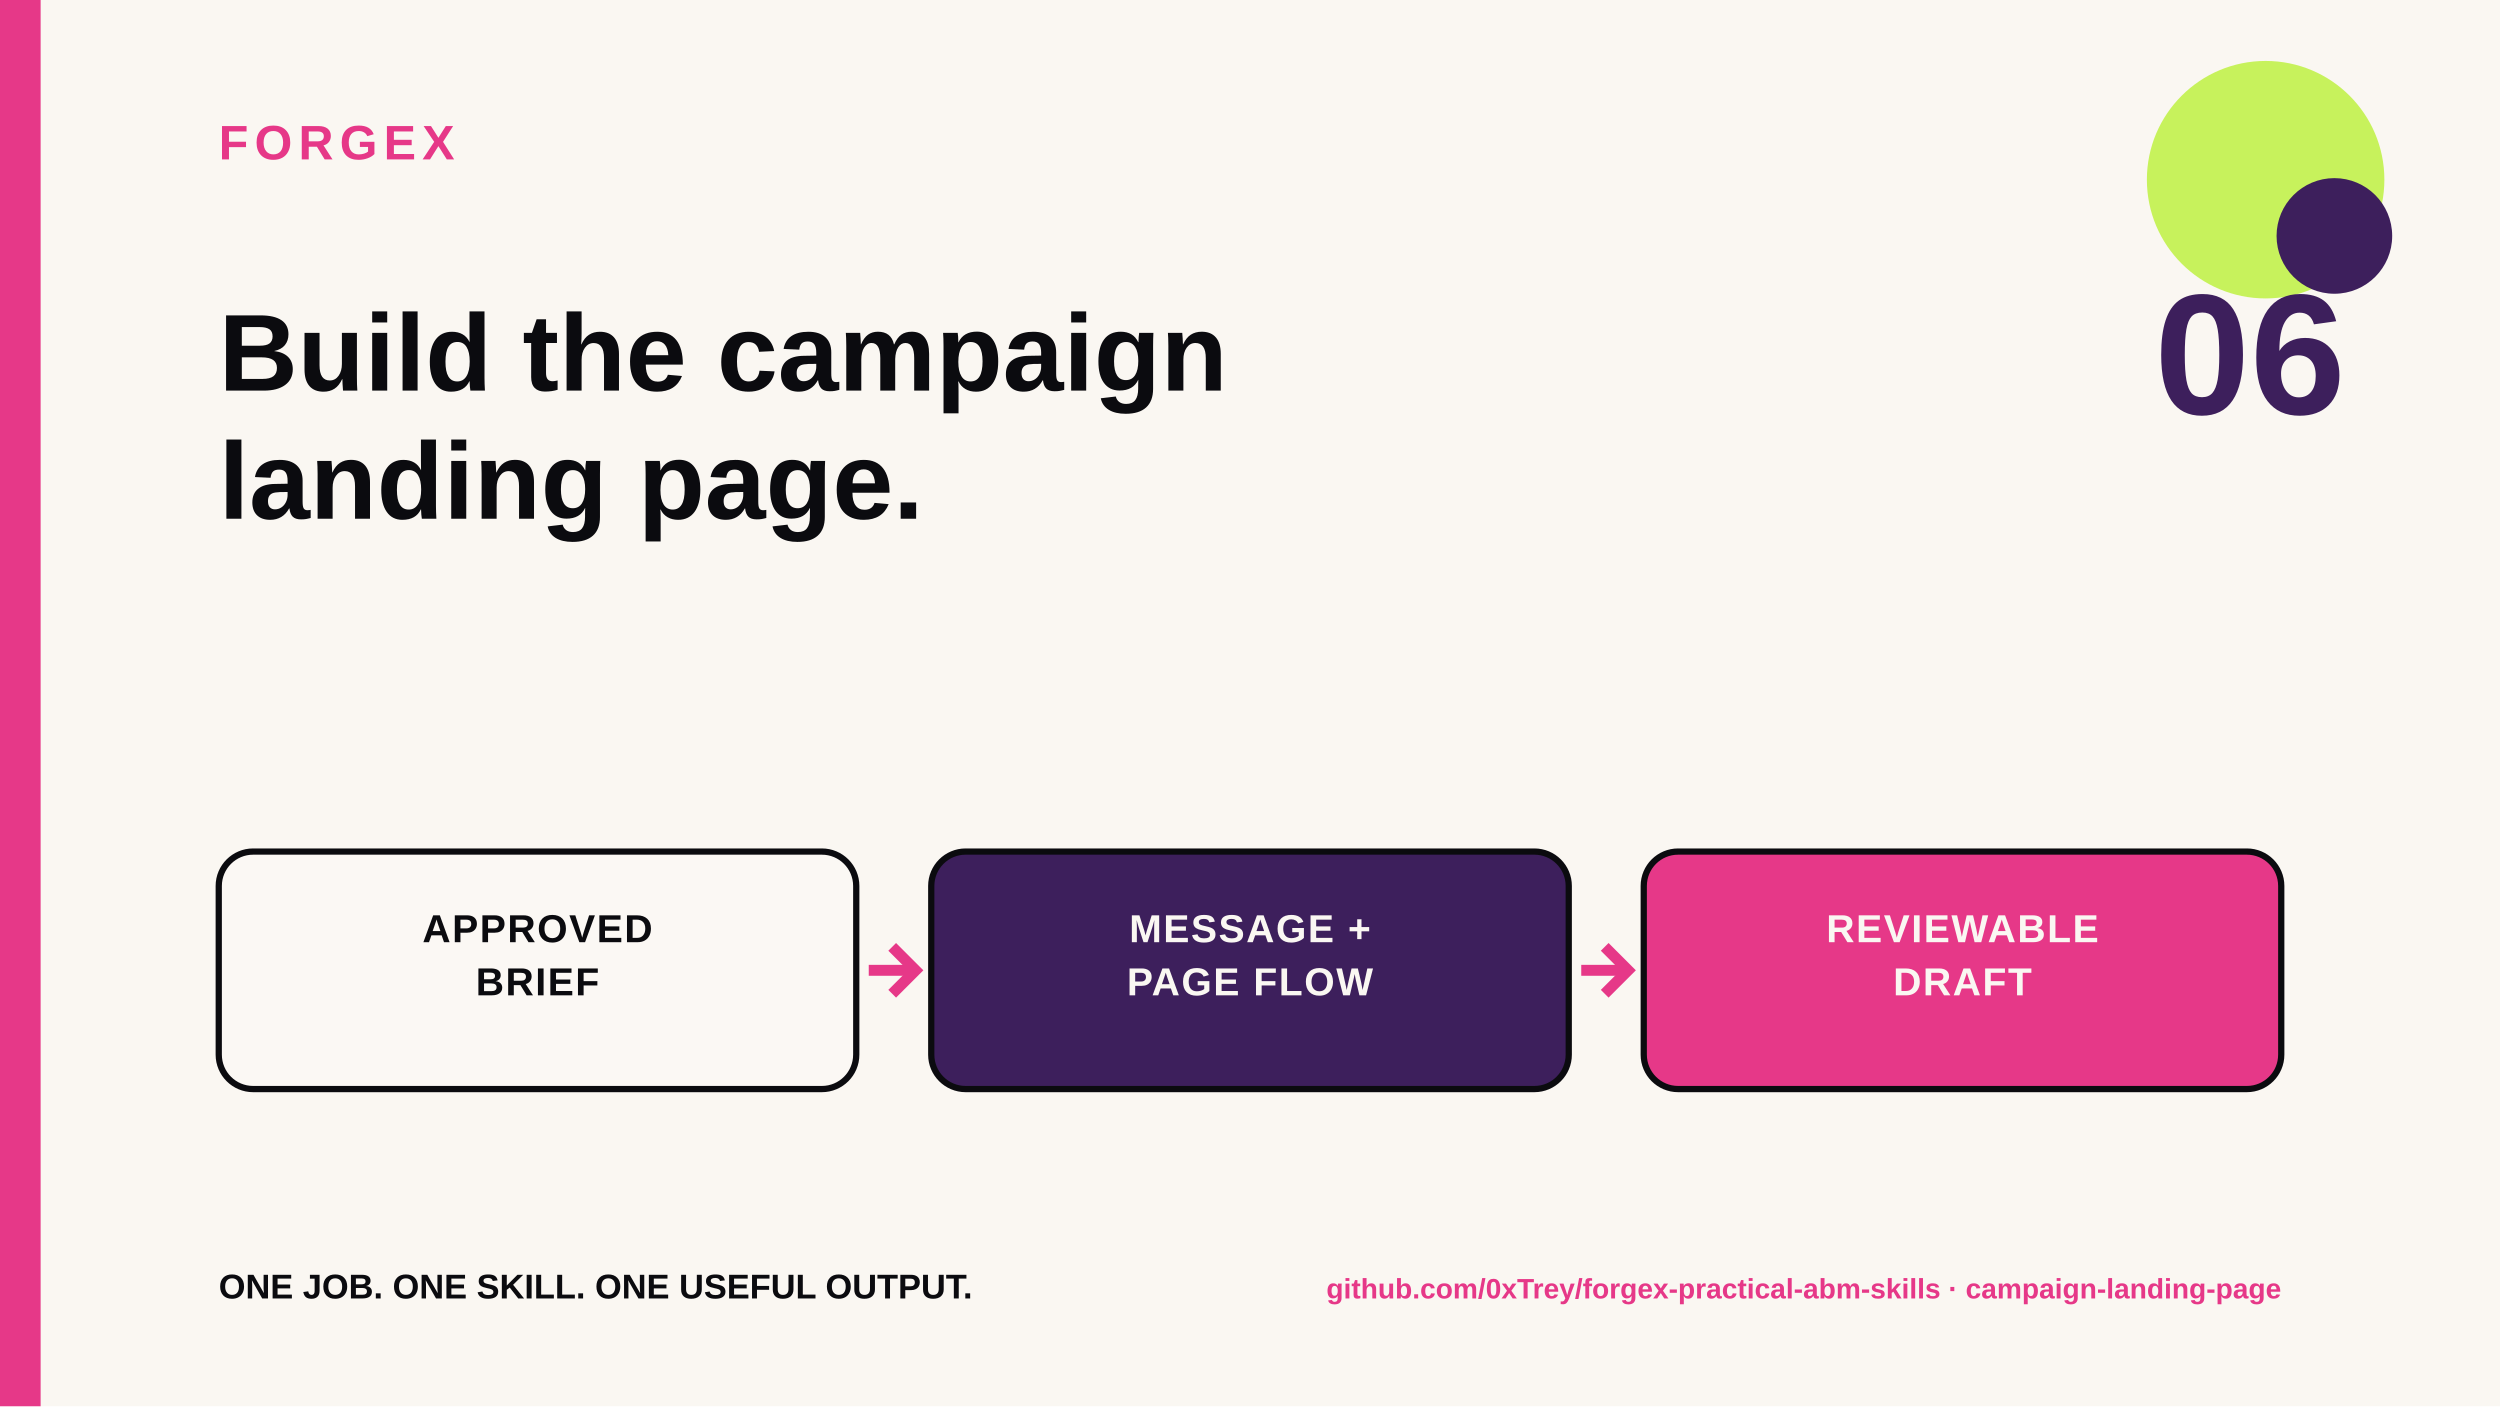
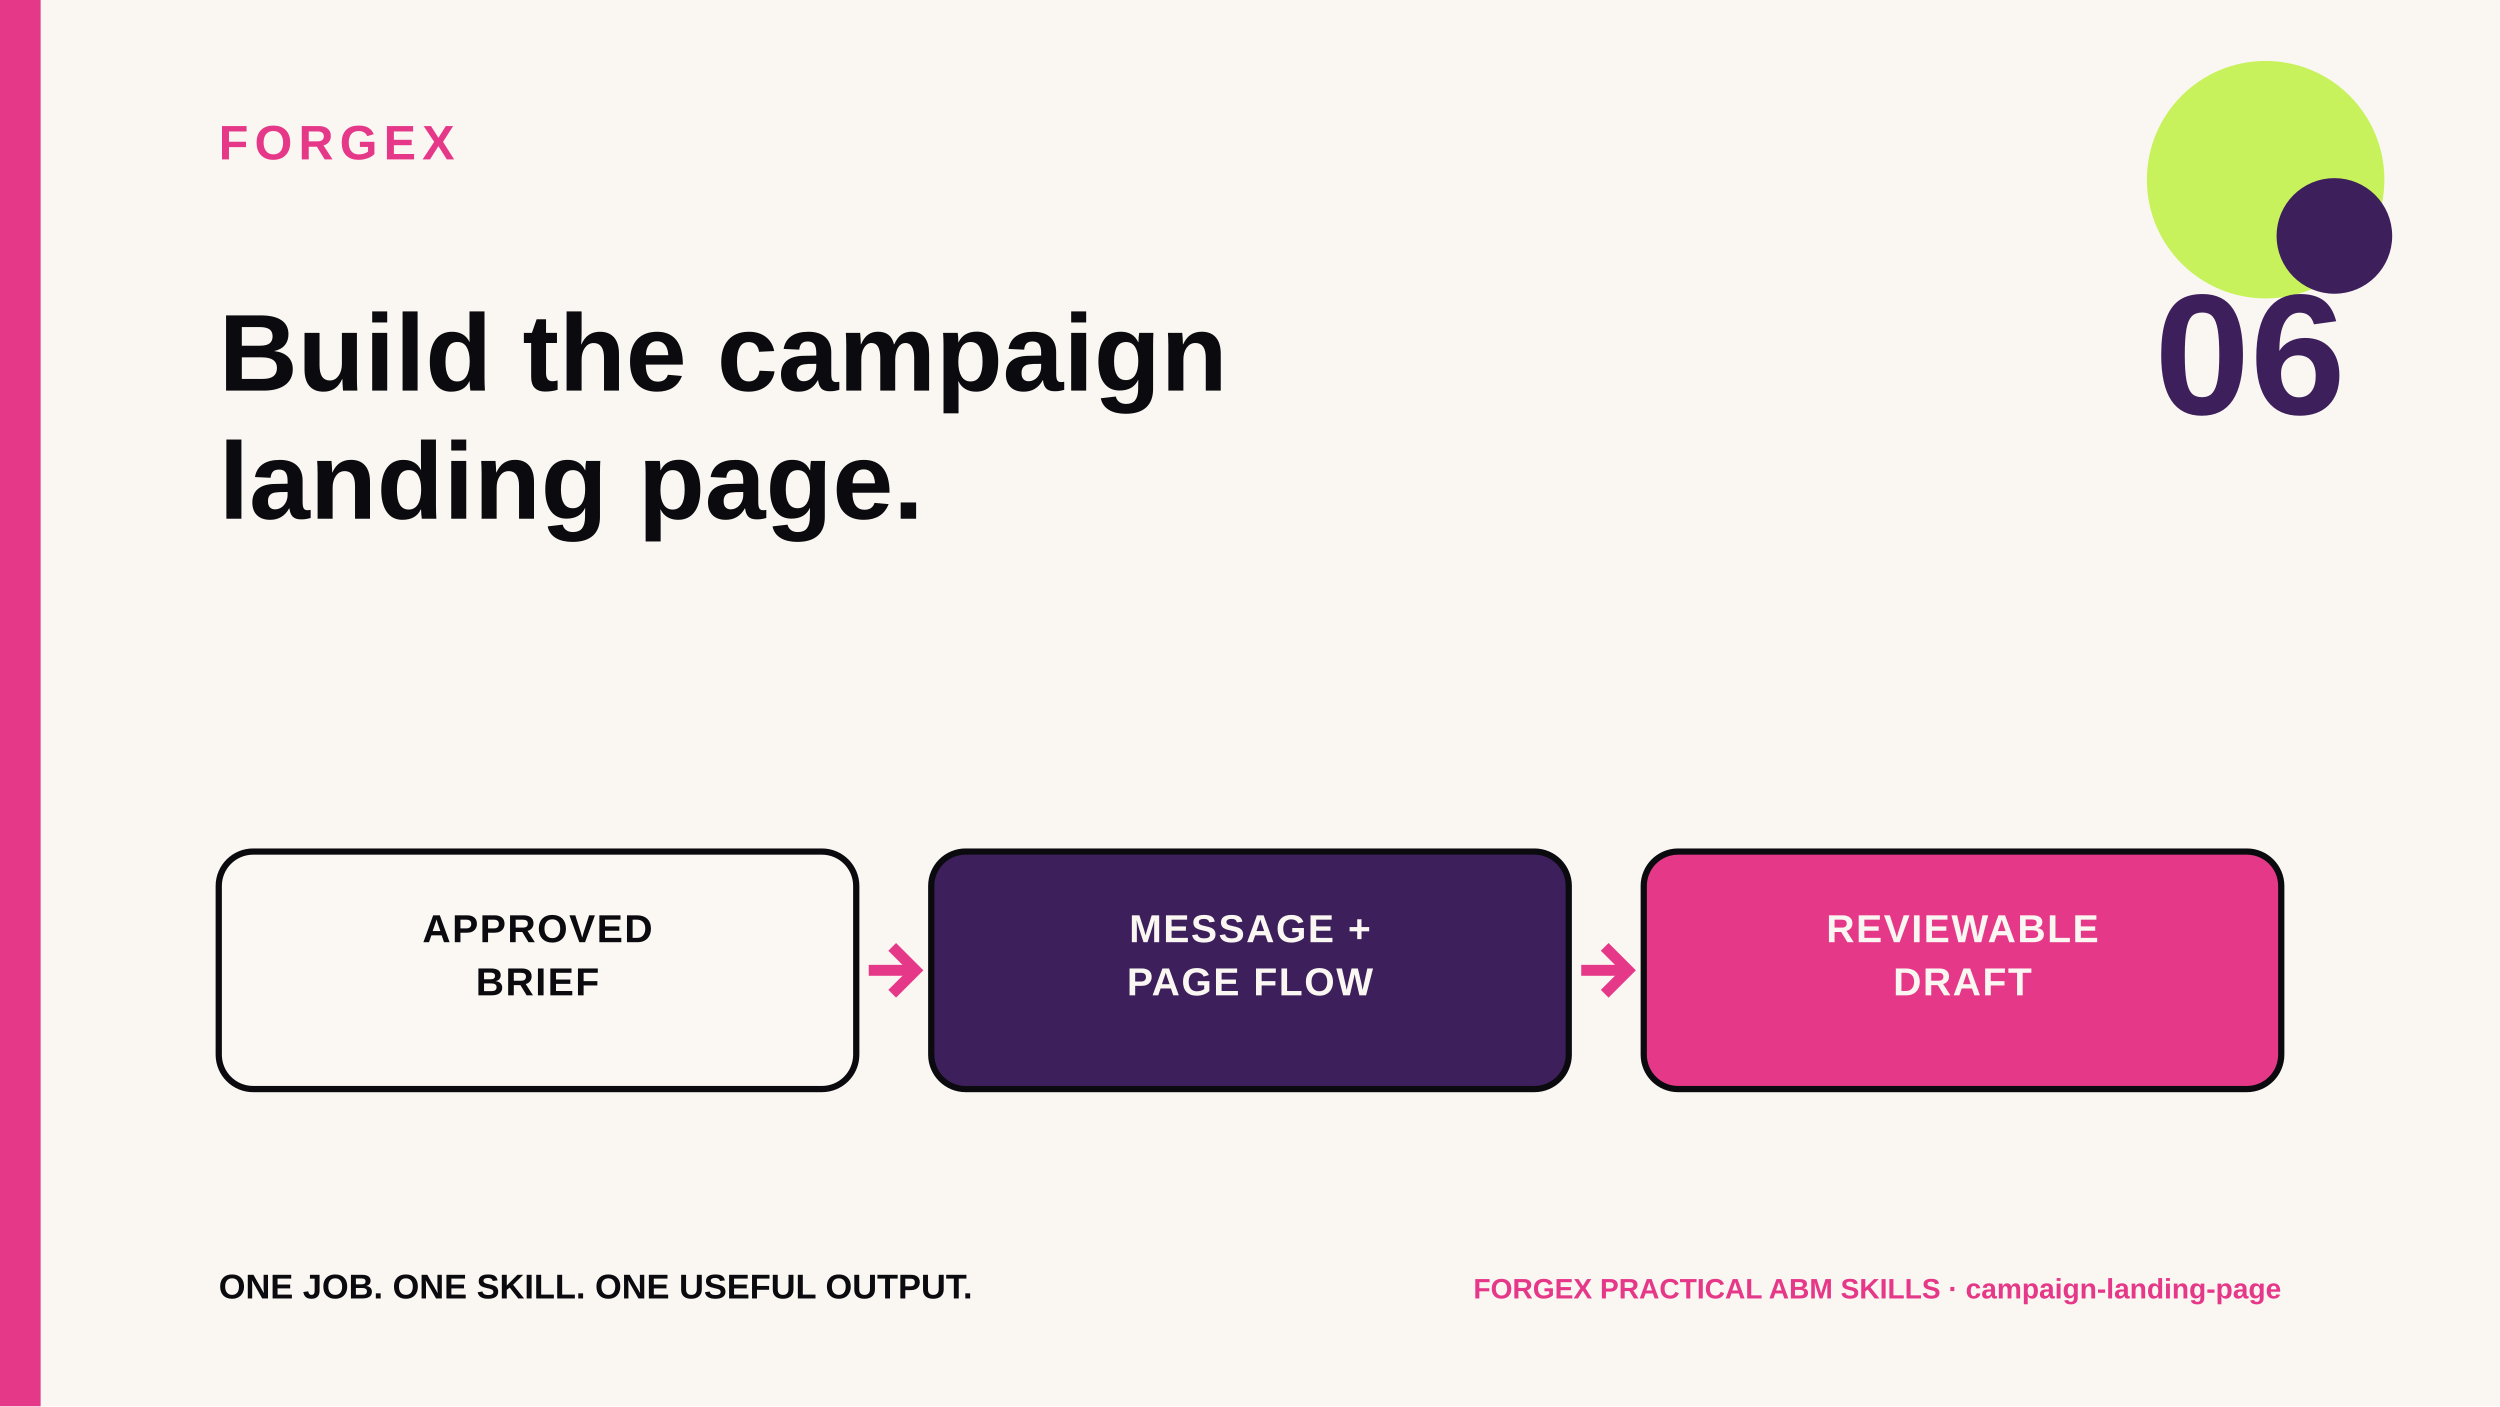
<svg xmlns="http://www.w3.org/2000/svg" width="1600" height="900" viewBox="0 0 1600 900">
  <rect width="1600" height="900" fill="#FAF7F2" />
  <rect x="0" y="0" width="26" height="900" fill="#E63888" />
  <circle cx="1450" cy="115" r="76" fill="#C7F25C" />
  <circle cx="1494" cy="151" r="37" fill="#3D1F5C" />
  <text x="140" y="102" font-family="Arial, Helvetica, sans-serif" font-size="31" font-weight="900" fill="#E63888" letter-spacing="4">FORGEX</text>
  <text x="1440" y="265" text-anchor="middle" font-family="Arial, Helvetica, sans-serif" font-size="110" font-weight="900" fill="#3D1F5C">06</text>
  <text x="140" y="250" fill="#0B0B0F" font-family="Arial, Helvetica, sans-serif" font-size="70" font-weight="900">Build the campaign</text>
  <text x="140" y="332" fill="#0B0B0F" font-family="Arial, Helvetica, sans-serif" font-size="70" font-weight="900">landing page.</text>
  <rect x="140" y="545" width="408" height="152" rx="22" fill="#FBF8F4" stroke="#0B0B0F" stroke-width="4" />
  <path d="M 556 621 L 586 621" stroke="#E63888" stroke-width="7" />
  <path d="M 571 606 L 586 621 L 571 636" fill="none" stroke="#E63888" stroke-width="7" />
  <text x="344" y="603" text-anchor="middle" fill="#0B0B0F" font-family="Arial, Helvetica, sans-serif" font-size="25" font-weight="800" letter-spacing="1">APPROVED</text>
  <text x="344" y="637" text-anchor="middle" fill="#0B0B0F" font-family="Arial, Helvetica, sans-serif" font-size="25" font-weight="800" letter-spacing="1">BRIEF</text>
  <rect x="596" y="545" width="408" height="152" rx="22" fill="#3D1F5C" stroke="#0B0B0F" stroke-width="4" />
  <path d="M 1012 621 L 1042 621" stroke="#E63888" stroke-width="7" />
  <path d="M 1027 606 L 1042 621 L 1027 636" fill="none" stroke="#E63888" stroke-width="7" />
  <text x="800" y="603" text-anchor="middle" fill="#FAF7F2" font-family="Arial, Helvetica, sans-serif" font-size="25" font-weight="800" letter-spacing="1">MESSAGE +</text>
  <text x="800" y="637" text-anchor="middle" fill="#FAF7F2" font-family="Arial, Helvetica, sans-serif" font-size="25" font-weight="800" letter-spacing="1">PAGE FLOW</text>
  <rect x="1052" y="545" width="408" height="152" rx="22" fill="#E63888" stroke="#0B0B0F" stroke-width="4" />
  <text x="1256" y="603" text-anchor="middle" fill="#FAF7F2" font-family="Arial, Helvetica, sans-serif" font-size="25" font-weight="800" letter-spacing="1">REVIEWABLE</text>
  <text x="1256" y="637" text-anchor="middle" fill="#FAF7F2" font-family="Arial, Helvetica, sans-serif" font-size="25" font-weight="800" letter-spacing="1">DRAFT</text>
  <text x="140" y="831" font-family="Arial, Helvetica, sans-serif" font-size="22" font-weight="700" fill="#0B0B0F">ONE JOB. ONE SKILL. ONE USEFUL OUTPUT.</text>
-   <text x="1460" y="831" text-anchor="end" font-family="Arial, Helvetica, sans-serif" font-size="18" font-weight="700" fill="#E63888">github.com/0xTrey/forgex-practical-abm-skills · campaign-landing-page</text>
+   <text x="1460" y="831" text-anchor="end" font-family="Arial, Helvetica, sans-serif" font-size="18" font-weight="700" fill="#E63888">FORGEX PRACTICAL ABM SKILLS · campaign-landing-page</text>
</svg>
